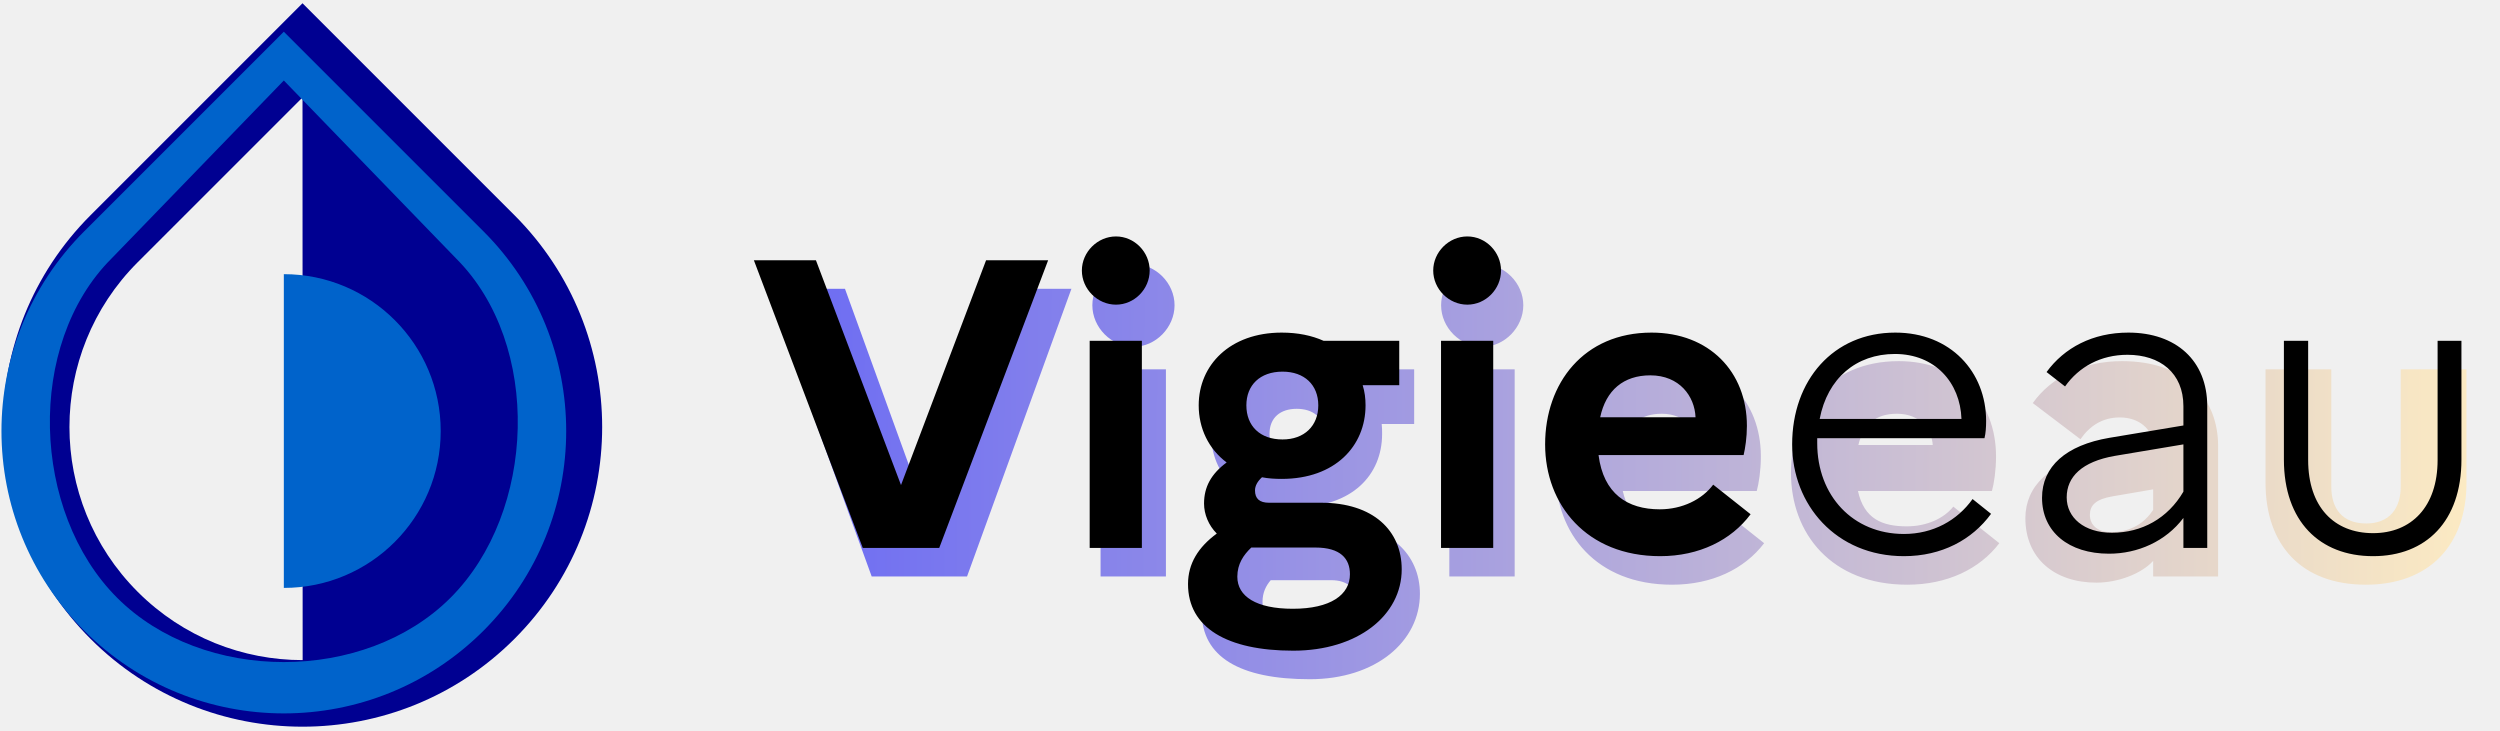
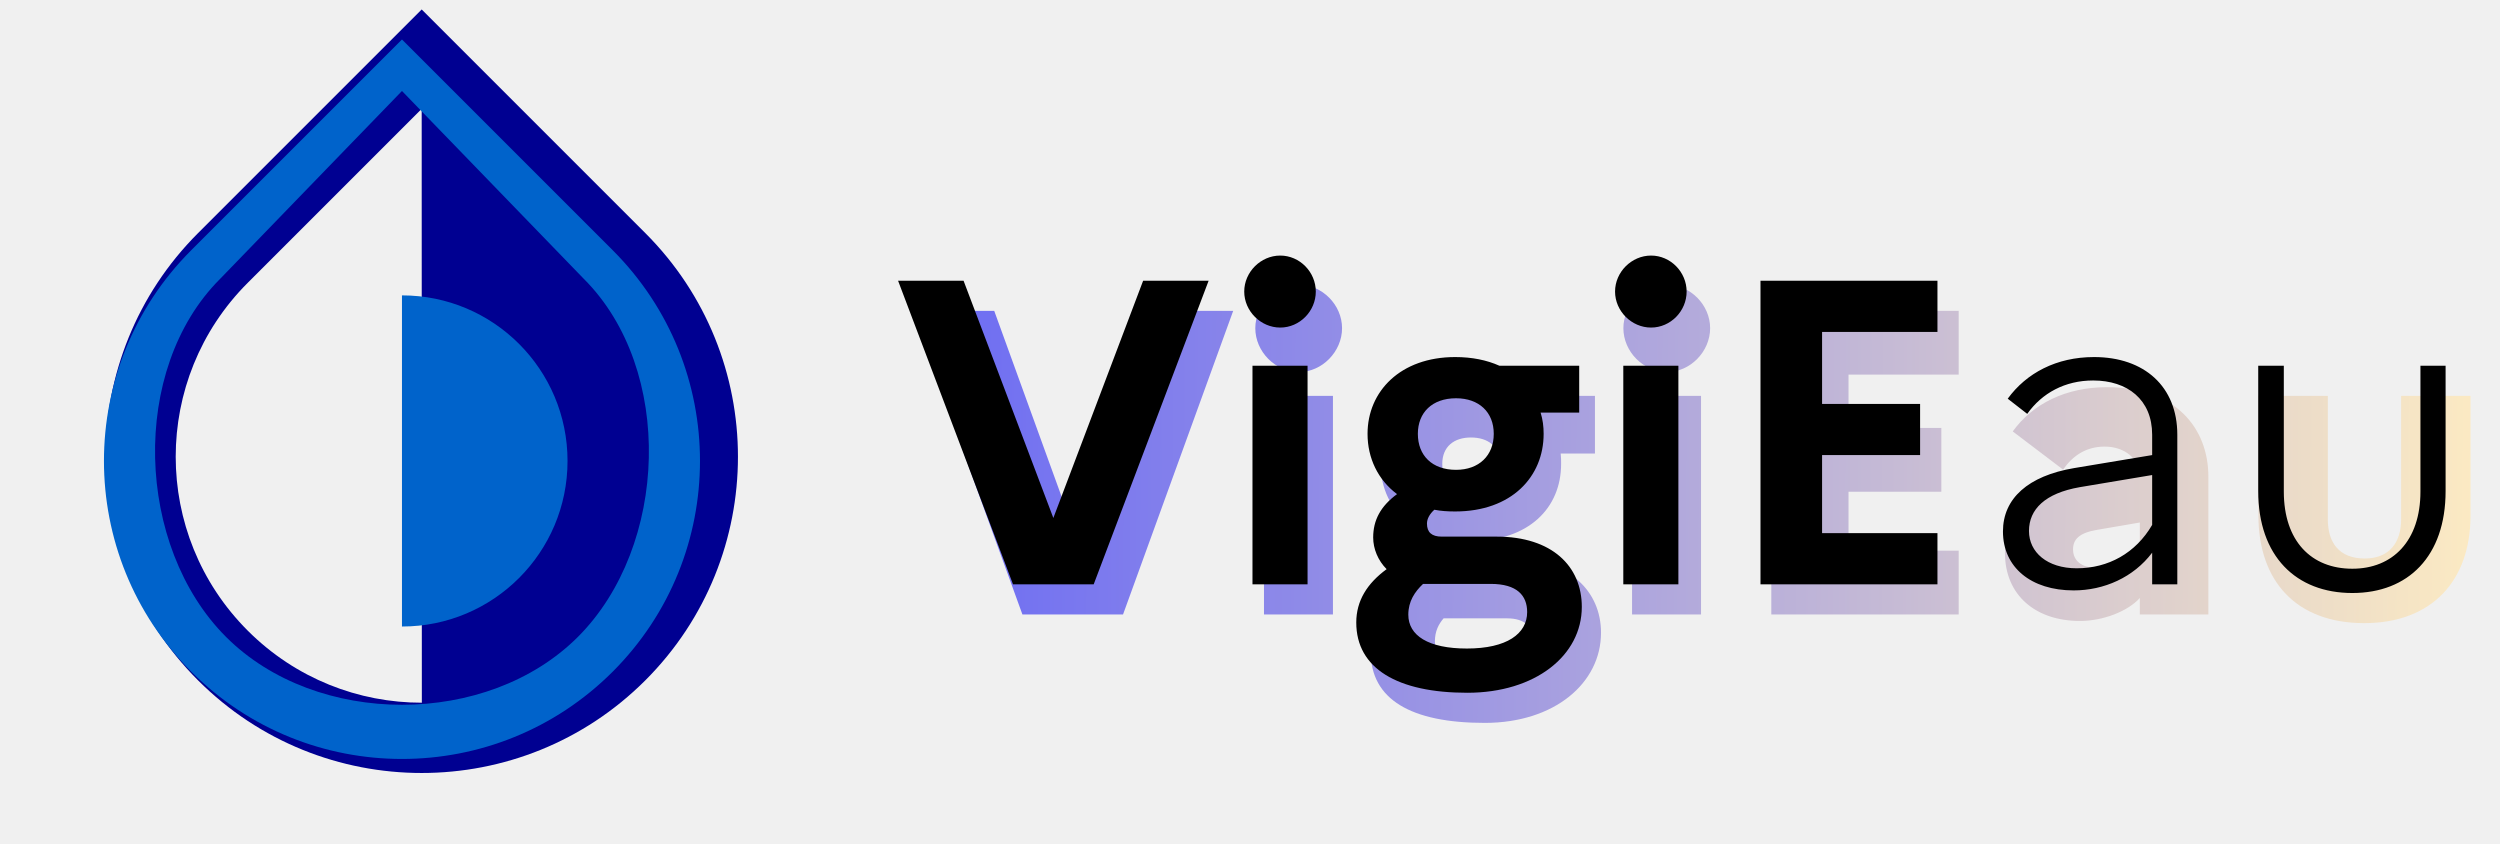
- <svg xmlns="http://www.w3.org/2000/svg" width="438" height="128" viewBox="0 0 438 128" fill="none">
-   <path d="M53 0.57L90.123 37.693C110.626 58.196 110.626 91.437 90.123 111.939C69.62 132.442 36.379 132.442 15.877 111.939C-4.626 91.437 -4.626 58.196 15.877 37.693L53 0.57ZM53 17.07L24.127 45.943C8.18 61.889 8.18 87.743 24.127 103.69C32.106 111.669 42.566 115.656 53.025 115.65L53 17.07Z" fill="#000091" />
-   <path d="M49.727 14.102L19.519 45.31C4.493 60.336 5.493 89.699 20.519 104.725C35.546 119.752 63.908 119.752 78.934 104.725C93.961 89.699 94.961 60.336 79.934 45.31L49.727 14.102ZM49.727 5.555L84.709 40.536C104.028 59.856 104.028 91.179 84.709 110.499C65.388 129.818 34.065 129.818 14.746 110.499C-4.574 91.179 -4.574 59.856 14.746 40.536L49.727 5.555ZM49.727 103.002V48.033C64.906 48.033 77.211 60.338 77.211 75.518C77.211 90.697 64.906 103.002 49.727 103.002Z" fill="#0063CB" />
-   <path d="M134.432 50.6H148.04L161.072 86.528L174.104 50.6H187.712L169.424 101H152.72L134.432 50.6ZM198.653 60.752C194.693 60.752 191.381 57.368 191.381 53.48C191.381 49.592 194.693 46.28 198.653 46.28C202.469 46.28 205.781 49.592 205.781 53.48C205.781 57.368 202.469 60.752 198.653 60.752ZM192.821 101V64.712H204.269V101H192.821ZM210.537 107.192C210.537 103.664 212.265 100.784 215.289 98.552C213.993 96.968 213.273 95.096 213.273 93.296C213.273 90.344 214.281 88.04 217.017 85.952C213.849 83.576 212.193 80.048 212.193 76.016C212.193 68.816 217.593 63.272 227.097 63.272C230.049 63.272 232.641 63.776 234.729 64.712H247.761V74.288H242.073C242.145 74.864 242.145 75.44 242.145 76.016C242.145 83.288 236.817 88.832 227.097 88.832C226.377 88.832 225.729 88.832 225.081 88.76C224.649 89.192 224.433 89.696 224.433 90.2C224.433 91.496 225.225 91.928 226.377 91.928H234.657C243.441 91.928 248.769 97.112 248.769 104.024C248.769 112.376 241.065 119 229.473 119C217.233 119 210.537 115.112 210.537 107.192ZM227.169 80.48C229.977 80.48 231.993 78.968 231.993 76.016C231.993 73.064 229.977 71.624 227.169 71.624C224.361 71.624 222.417 73.136 222.417 76.016C222.417 78.968 224.361 80.48 227.169 80.48ZM221.193 105.464C221.193 108.272 223.569 110 229.329 110C235.161 110 237.537 107.984 237.537 105.248C237.537 103.088 236.097 101.648 233.217 101.648H222.633C221.841 102.584 221.193 103.736 221.193 105.464ZM259.754 60.752C255.794 60.752 252.482 57.368 252.482 53.48C252.482 49.592 255.794 46.28 259.754 46.28C263.57 46.28 266.882 49.592 266.882 53.48C266.882 57.368 263.57 60.752 259.754 60.752ZM253.922 101V64.712H265.37V101H253.922ZM309.079 95.168C305.623 99.704 299.935 102.44 292.951 102.44C279.631 102.44 272.575 93.44 272.575 82.856C272.575 72.344 279.127 63.272 291.439 63.272C301.735 63.272 308.503 70.112 308.503 79.976C308.503 82.424 308.143 84.728 307.783 86.024H284.311C285.391 90.92 288.559 92.216 292.879 92.216C296.335 92.216 299.359 90.848 301.015 88.76L309.079 95.168ZM291.151 72.488C287.479 72.488 285.247 74.288 284.383 77.96H297.415C297.271 75.512 295.399 72.488 291.151 72.488ZM350.282 95.168C346.826 99.704 341.138 102.44 334.154 102.44C320.834 102.44 313.778 93.44 313.778 82.856C313.778 72.344 320.33 63.272 332.642 63.272C342.938 63.272 349.706 70.112 349.706 79.976C349.706 82.424 349.346 84.728 348.986 86.024H325.514C326.594 90.92 329.762 92.216 334.082 92.216C337.538 92.216 340.562 90.848 342.218 88.76L350.282 95.168ZM332.354 72.488C328.682 72.488 326.45 74.288 325.586 77.96H338.618C338.474 75.512 336.602 72.488 332.354 72.488ZM367.301 102.08C359.957 102.08 354.845 97.832 354.845 90.776C354.845 85.232 359.093 80.984 367.013 79.688L377.237 77.96C377.165 75.224 374.789 73.136 371.405 73.136C368.381 73.136 366.149 74.576 364.493 76.952L356.141 70.616C359.453 66.008 364.997 63.272 371.765 63.272C383.285 63.272 388.613 70.184 388.613 78.104V101H377.237V98.264C375.221 100.496 371.117 102.08 367.301 102.08ZM366.149 90.2C366.149 92.072 367.589 93.224 369.821 93.224C373.493 93.224 375.797 91.496 377.237 89.336V85.736L370.109 86.96C367.157 87.464 366.149 88.544 366.149 90.2ZM420.609 85.232V64.712H432.129V84.584C432.129 95.456 425.649 102.44 414.489 102.44C403.185 102.44 396.921 95.456 396.921 84.584V64.712H408.441V85.232C408.441 89.048 410.313 91.712 414.561 91.712C418.665 91.712 420.609 89.048 420.609 85.232Z" fill="url(#paint0_linear_1117_195656)" />
-   <path d="M132.08 45.6H142.952L157.856 84.984L172.76 45.6H183.632L164.552 96H151.16L132.08 45.6ZM195.519 53.376C192.279 53.376 189.543 50.64 189.543 47.4C189.543 44.16 192.279 41.424 195.519 41.424C198.759 41.424 201.423 44.16 201.423 47.4C201.423 50.64 198.759 53.376 195.519 53.376ZM190.911 96V59.712H200.055V96H190.911ZM208.14 102.336C208.14 98.736 209.94 95.856 213.18 93.48C211.74 92.04 210.948 90.096 210.948 88.224C210.948 85.344 212.172 83.04 214.908 81.024C211.74 78.648 210.012 75.048 210.012 71.016C210.012 63.96 215.484 58.272 224.556 58.272C227.364 58.272 229.812 58.776 231.9 59.712H245.148V67.488H238.74C239.1 68.64 239.244 69.792 239.244 71.016C239.244 78.144 233.916 83.904 224.556 83.904C223.332 83.904 222.18 83.832 221.1 83.616C220.308 84.336 219.876 85.128 219.876 85.92C219.876 87.36 220.668 88.08 222.324 88.08H231.468C240.612 88.08 245.58 92.976 245.58 99.744C245.58 107.808 237.876 114 226.572 114C214.98 114 208.14 109.968 208.14 102.336ZM224.7 76.992C228.516 76.992 230.964 74.616 230.964 71.016C230.964 67.416 228.516 65.112 224.7 65.112C220.74 65.112 218.364 67.488 218.364 71.016C218.364 74.616 220.74 76.992 224.7 76.992ZM216.78 101.04C216.78 104.496 220.092 106.656 226.5 106.656C233.124 106.656 236.508 104.208 236.508 100.608C236.508 97.872 234.852 95.928 230.46 95.928H219.228C217.86 97.224 216.78 98.808 216.78 101.04ZM257.076 53.376C253.836 53.376 251.1 50.64 251.1 47.4C251.1 44.16 253.836 41.424 257.076 41.424C260.316 41.424 262.98 44.16 262.98 47.4C262.98 50.64 260.316 53.376 257.076 53.376ZM252.468 96V59.712H261.612V96H252.468ZM306.705 90.096C303.321 94.632 297.705 97.44 290.865 97.44C277.977 97.44 270.705 88.44 270.705 77.856C270.705 67.128 277.473 58.272 289.353 58.272C299.433 58.272 306.057 65.112 306.057 74.616C306.057 76.632 305.769 78.504 305.481 79.728H280.065C280.929 86.496 285.105 89.232 290.793 89.232C294.753 89.232 298.209 87.504 300.153 84.912L306.705 90.096ZM289.137 65.76C284.457 65.76 281.361 68.352 280.353 73.104H297.057C296.913 69.432 294.249 65.76 289.137 65.76ZM348.833 90.024C345.521 94.56 340.193 97.44 333.569 97.44C321.689 97.44 313.985 88.44 313.985 77.856C313.985 66.624 321.185 58.272 332.057 58.272C341.777 58.272 347.969 65.184 347.969 73.752C347.969 74.832 347.897 75.912 347.681 76.776H318.377C318.377 77.064 318.377 77.352 318.377 77.64C318.377 86.856 324.641 93.552 333.569 93.552C338.681 93.552 342.929 91.176 345.593 87.432L348.833 90.024ZM331.985 62.016C325.217 62.016 320.177 66.264 318.809 73.392H343.649C343.433 67.056 339.041 62.016 331.985 62.016ZM369.501 97.008C362.445 97.008 357.765 93.192 357.765 87.216C357.765 81.744 361.941 78 369.573 76.704L382.533 74.544V71.16C382.533 65.328 378.429 62.16 372.741 62.16C368.061 62.16 364.245 64.248 361.797 67.704L358.557 65.184C361.653 60.936 366.621 58.272 372.885 58.272C381.237 58.272 386.709 63.168 386.709 71.16V96H382.533V90.744C379.437 94.848 374.541 97.008 369.501 97.008ZM362.085 87.144C362.085 90.672 365.109 93.336 370.005 93.336C375.261 93.336 379.797 90.816 382.533 86.136V77.856L370.509 79.872C364.749 80.88 362.085 83.544 362.085 87.144ZM427.068 80.592V59.712H431.244V80.52C431.244 91.32 425.052 97.44 415.764 97.44C406.404 97.44 400.14 91.32 400.14 80.52V59.712H404.388V80.592C404.388 88.8 408.924 93.408 415.764 93.408C422.46 93.408 427.068 88.8 427.068 80.592Z" fill="black" />
+ <svg xmlns="http://www.w3.org/2000/svg" width="415" height="140" viewBox="0 0 415 140" fill="none">
+   <g clip-path="url(#clip0_1117_195656)">
+     <path d="M70 1.57L107.123 38.693C127.626 59.196 127.626 92.437 107.123 112.939C86.62 133.442 53.379 133.442 32.877 112.939C12.374 92.437 12.374 59.196 32.877 38.693L70 1.57ZM70 18.07L41.127 46.943C25.18 62.889 25.18 88.743 41.127 104.69C49.106 112.669 59.566 116.656 70.025 116.65L70 18.07Z" fill="#000091" />
+     <path d="M66.727 15.102L36.519 46.31C21.493 61.336 22.493 90.699 37.519 105.725C52.546 120.752 80.909 120.752 95.934 105.725C110.961 90.699 111.961 61.336 96.934 46.31L66.727 15.102ZM66.727 6.555L101.709 41.536C121.028 60.856 121.028 92.179 101.709 111.499C82.388 130.818 51.065 130.818 31.746 111.499C12.426 92.179 12.426 60.856 31.746 41.536L66.727 6.555ZM66.727 104.002V49.033C81.906 49.033 94.211 61.338 94.211 76.518C94.211 91.697 81.906 104.002 66.727 104.002Z" fill="#0063CB" />
+   </g>
+   <path d="M151.432 51.6H165.04L178.072 87.528L191.104 51.6H204.712L186.424 102H169.72L151.432 51.6ZM215.653 61.752C211.693 61.752 208.381 58.368 208.381 54.48C208.381 50.592 211.693 47.28 215.653 47.28C219.469 47.28 222.781 50.592 222.781 54.48C222.781 58.368 219.469 61.752 215.653 61.752ZM209.821 102V65.712H221.269V102H209.821ZM227.537 108.192C227.537 104.664 229.265 101.784 232.289 99.552C230.993 97.968 230.273 96.096 230.273 94.296C230.273 91.344 231.281 89.04 234.017 86.952C230.849 84.576 229.193 81.048 229.193 77.016C229.193 69.816 234.593 64.272 244.097 64.272C247.049 64.272 249.641 64.776 251.729 65.712H264.761V75.288H259.073C259.145 75.864 259.145 76.44 259.145 77.016C259.145 84.288 253.817 89.832 244.097 89.832C243.377 89.832 242.729 89.832 242.081 89.76C241.649 90.192 241.433 90.696 241.433 91.2C241.433 92.496 242.225 92.928 243.377 92.928H251.657C260.441 92.928 265.769 98.112 265.769 105.024C265.769 113.376 258.065 120 246.473 120C234.233 120 227.537 116.112 227.537 108.192ZM244.169 81.48C246.977 81.48 248.993 79.968 248.993 77.016C248.993 74.064 246.977 72.624 244.169 72.624C241.361 72.624 239.417 74.136 239.417 77.016C239.417 79.968 241.361 81.48 244.169 81.48ZM238.193 106.464C238.193 109.272 240.569 111 246.329 111C252.161 111 254.537 108.984 254.537 106.248C254.537 104.088 253.097 102.648 250.217 102.648H239.633C238.841 103.584 238.193 104.736 238.193 106.464ZM276.754 61.752C272.794 61.752 269.482 58.368 269.482 54.48C269.482 50.592 272.794 47.28 276.754 47.28C280.57 47.28 283.882 50.592 283.882 54.48C283.882 58.368 280.57 61.752 276.754 61.752ZM270.922 102V65.712H282.37V102H270.922ZM294.039 102V51.6H325.143V62.184H306.855V71.04H322.263V81.624H306.855V91.416H325.143V102H294.039ZM345.278 103.08C337.934 103.08 332.822 98.832 332.822 91.776C332.822 86.232 337.07 81.984 344.99 80.688L355.214 78.96C355.142 76.224 352.766 74.136 349.382 74.136C346.358 74.136 344.126 75.576 342.47 77.952L334.118 71.616C337.43 67.008 342.974 64.272 349.742 64.272C361.262 64.272 366.59 71.184 366.59 79.104V102H355.214V99.264C353.198 101.496 349.094 103.08 345.278 103.08ZM344.126 91.2C344.126 93.072 345.566 94.224 347.798 94.224C351.47 94.224 353.774 92.496 355.214 90.336V86.736L348.086 87.96C345.134 88.464 344.126 89.544 344.126 91.2ZM398.586 86.232V65.712H410.106V85.584C410.106 96.456 403.626 103.44 392.466 103.44C381.162 103.44 374.898 96.456 374.898 85.584V65.712H386.418V86.232C386.418 90.048 388.29 92.712 392.538 92.712C396.642 92.712 398.586 90.048 398.586 86.232Z" fill="url(#paint0_linear_1117_195656)" />
+   <path d="M149.08 46.6H159.952L174.856 85.984L189.76 46.6H200.632L181.552 97H168.16L149.08 46.6ZM212.519 54.376C209.279 54.376 206.543 51.64 206.543 48.4C206.543 45.16 209.279 42.424 212.519 42.424C215.759 42.424 218.423 45.16 218.423 48.4C218.423 51.64 215.759 54.376 212.519 54.376ZM207.911 97V60.712H217.055V97H207.911ZM225.14 103.336C225.14 99.736 226.94 96.856 230.18 94.48C228.74 93.04 227.948 91.096 227.948 89.224C227.948 86.344 229.172 84.04 231.908 82.024C228.74 79.648 227.012 76.048 227.012 72.016C227.012 64.96 232.484 59.272 241.556 59.272C244.364 59.272 246.812 59.776 248.9 60.712H262.148V68.488H255.74C256.1 69.64 256.244 70.792 256.244 72.016C256.244 79.144 250.916 84.904 241.556 84.904C240.332 84.904 239.18 84.832 238.1 84.616C237.308 85.336 236.876 86.128 236.876 86.92C236.876 88.36 237.668 89.08 239.324 89.08H248.468C257.612 89.08 262.58 93.976 262.58 100.744C262.58 108.808 254.876 115 243.572 115C231.98 115 225.14 110.968 225.14 103.336ZM241.7 77.992C245.516 77.992 247.964 75.616 247.964 72.016C247.964 68.416 245.516 66.112 241.7 66.112C237.74 66.112 235.364 68.488 235.364 72.016C235.364 75.616 237.74 77.992 241.7 77.992ZM233.78 102.04C233.78 105.496 237.092 107.656 243.5 107.656C250.124 107.656 253.508 105.208 253.508 101.608C253.508 98.872 251.852 96.928 247.46 96.928H236.228C234.86 98.224 233.78 99.808 233.78 102.04ZM274.076 54.376C270.836 54.376 268.1 51.64 268.1 48.4C268.1 45.16 270.836 42.424 274.076 42.424C277.316 42.424 279.98 45.16 279.98 48.4C279.98 51.64 277.316 54.376 274.076 54.376ZM269.468 97V60.712H278.612V97H269.468ZM292.241 97V46.6H321.617V55.096H302.465V67.048H318.737V75.544H302.465V88.504H321.617V97H292.241ZM344.226 98.008C337.17 98.008 332.49 94.192 332.49 88.216C332.49 82.744 336.666 79 344.298 77.704L357.258 75.544V72.16C357.258 66.328 353.154 63.16 347.466 63.16C342.786 63.16 338.97 65.248 336.522 68.704L333.282 66.184C336.378 61.936 341.346 59.272 347.61 59.272C355.962 59.272 361.434 64.168 361.434 72.16V97H357.258V91.744C354.162 95.848 349.266 98.008 344.226 98.008ZM336.81 88.144C336.81 91.672 339.834 94.336 344.73 94.336C349.986 94.336 354.522 91.816 357.258 87.136V78.856L345.234 80.872C339.474 81.88 336.81 84.544 336.81 88.144ZM401.793 81.592V60.712H405.969V81.52C405.969 92.32 399.777 98.44 390.489 98.44C381.129 98.44 374.865 92.32 374.865 81.52V60.712H379.113V81.592C379.113 89.8 383.649 94.408 390.489 94.408C397.185 94.408 401.793 89.8 401.793 81.592Z" fill="black" />
  <defs>
-     <linearGradient id="paint0_linear_1117_195656" x1="437" y1="78" x2="134" y2="76.594" gradientUnits="userSpaceOnUse">
+     <linearGradient id="paint0_linear_1117_195656" x1="415" y1="79" x2="150.998" y2="77.933" gradientUnits="userSpaceOnUse">
      <stop stop-color="#FEECC2" />
      <stop offset="1" stop-color="#6A6AF4" />
    </linearGradient>
+     <clipPath id="clip0_1117_195656">
+       <rect width="140" height="140" fill="white" />
+     </clipPath>
  </defs>
</svg>
